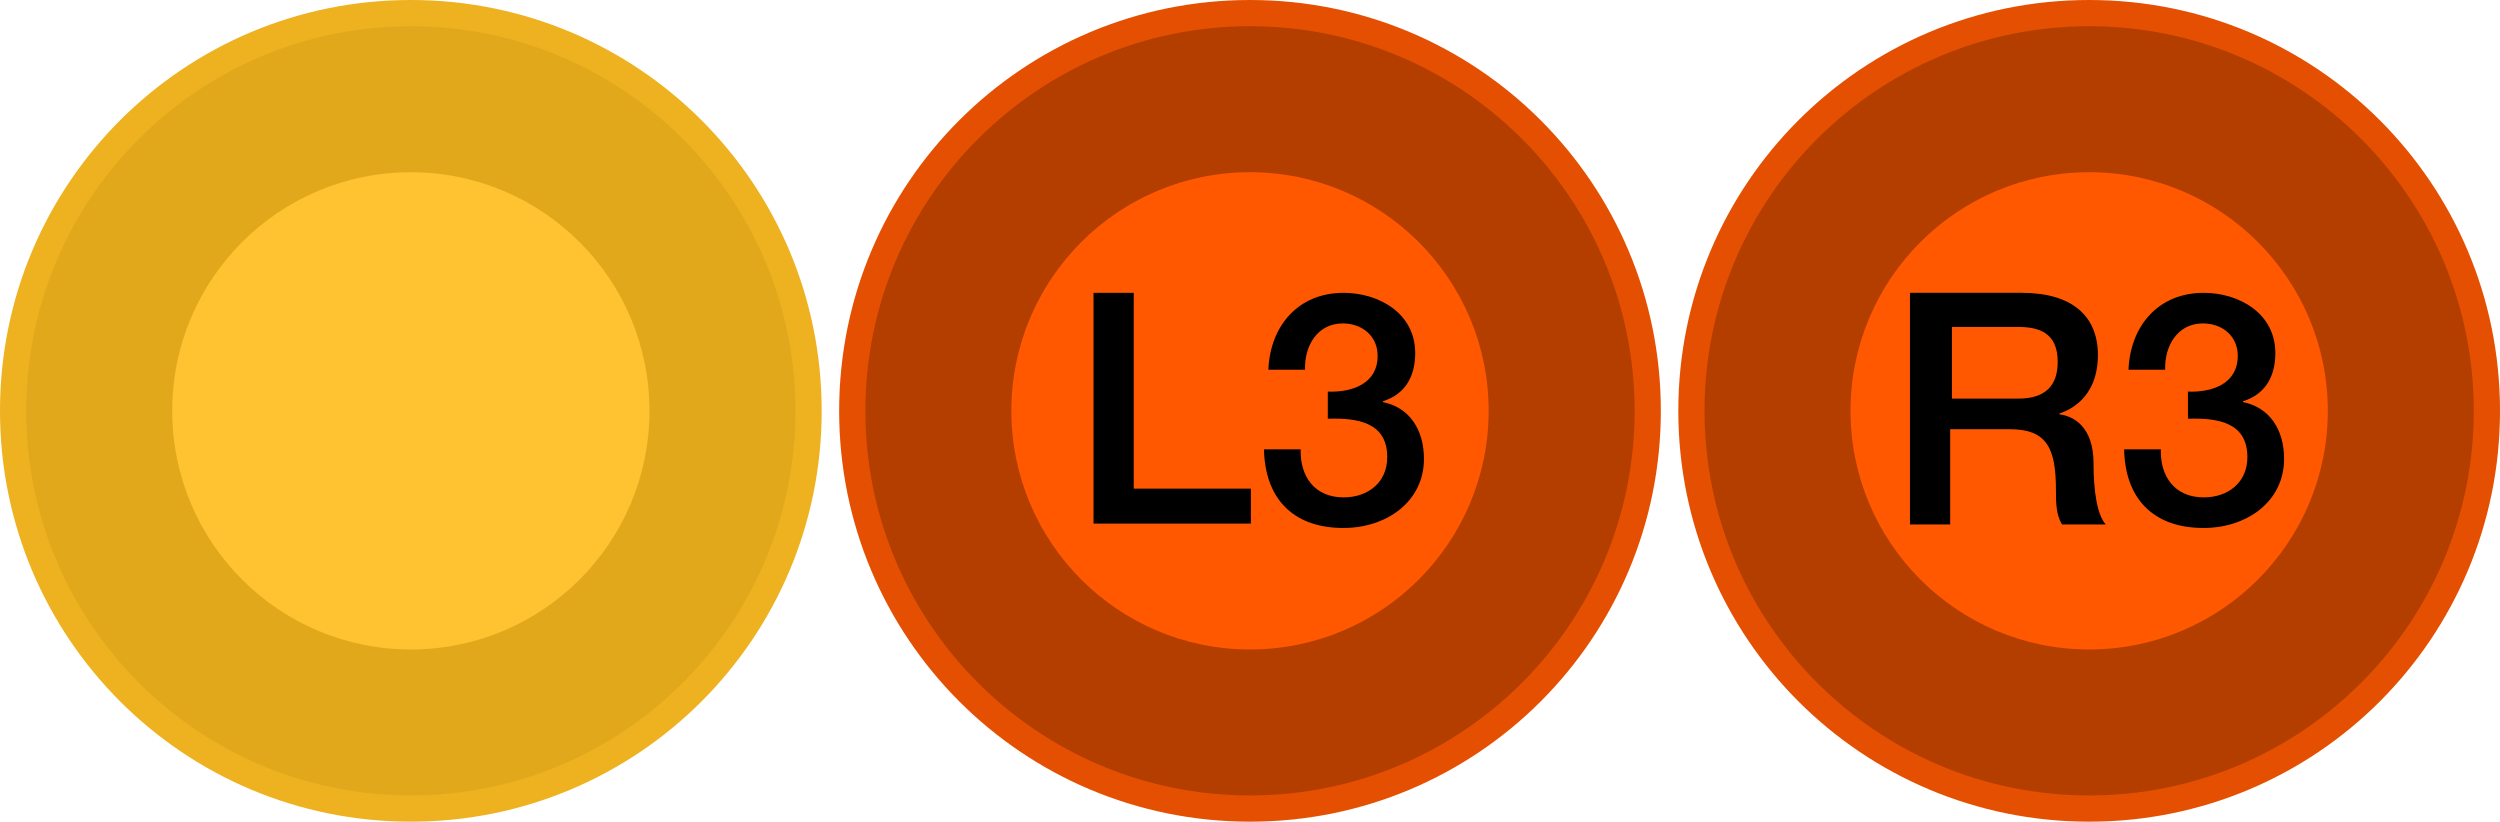
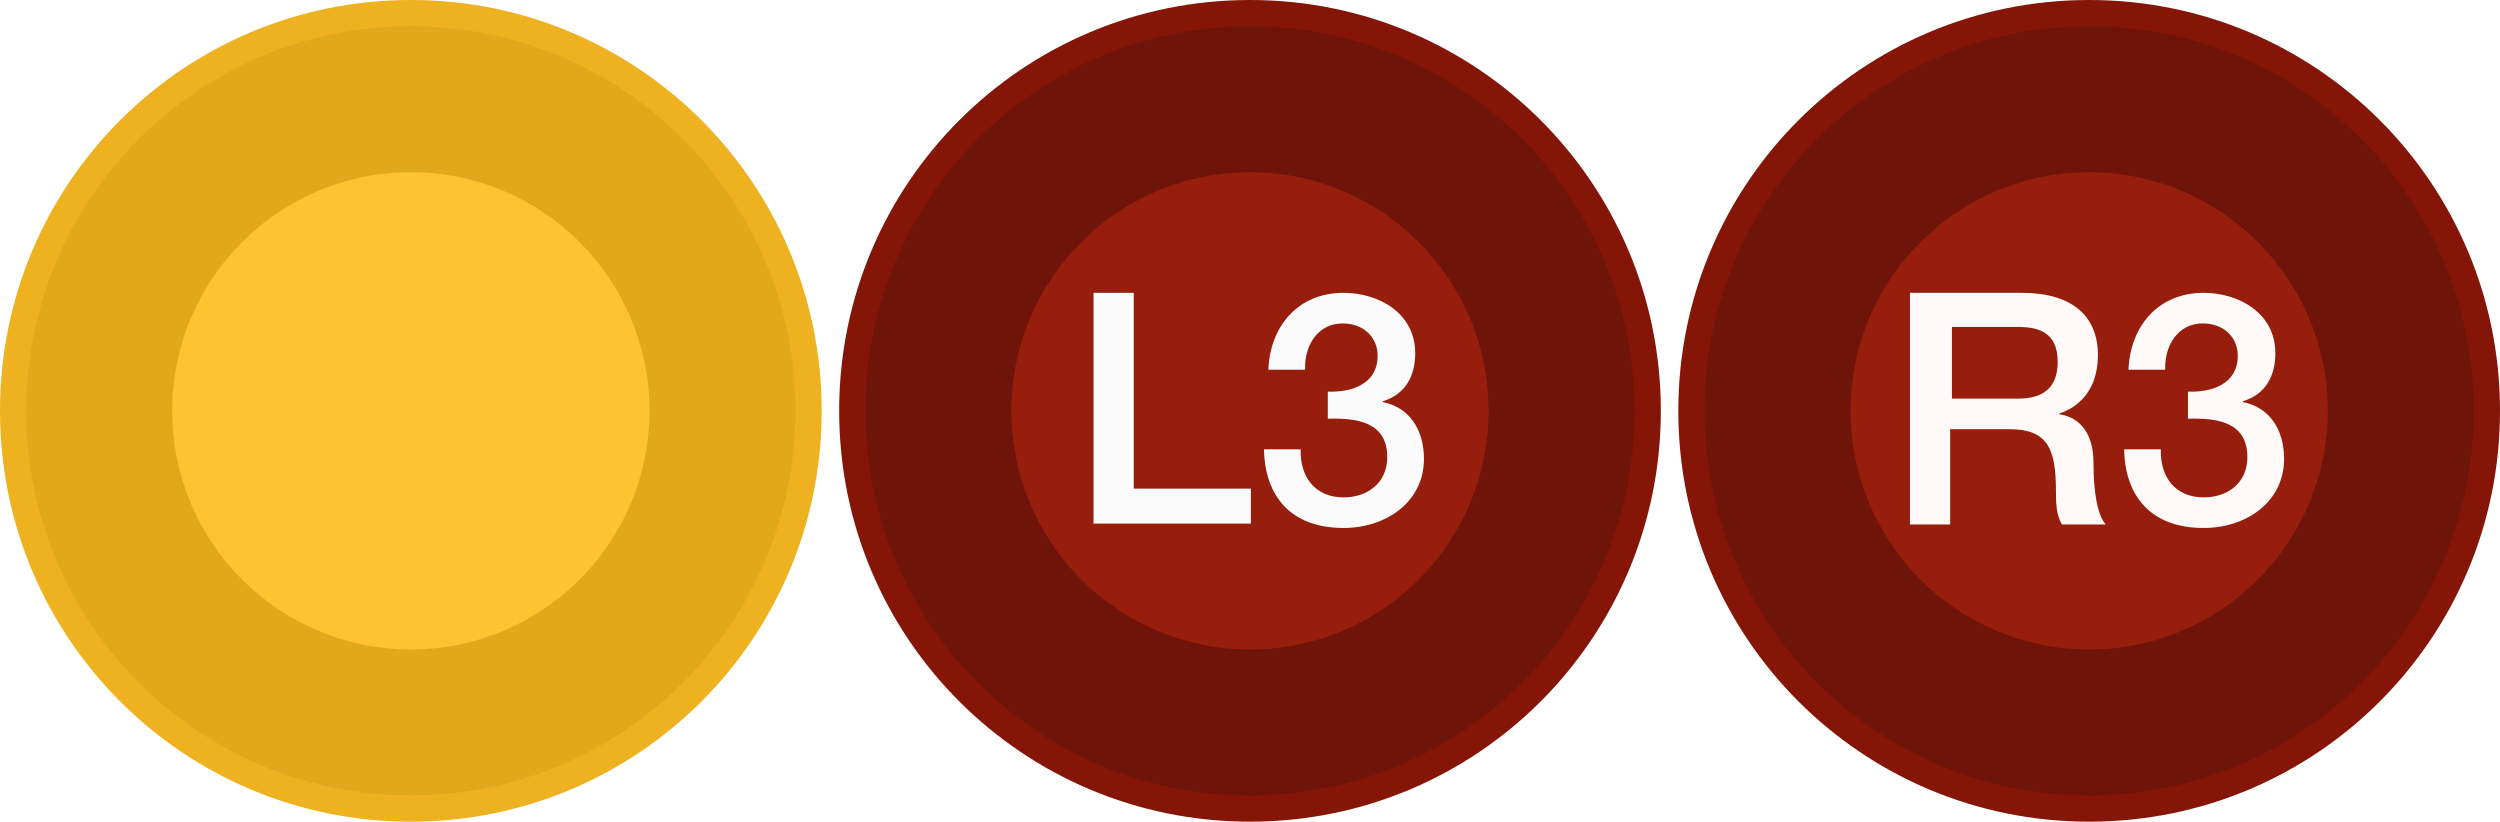
<svg xmlns="http://www.w3.org/2000/svg" version="1.1" id="Layer_1" x="0px" y="0px" width="286px" height="94px" viewBox="-816 494 286 94" style="enable-background:new -816 494 286 94;" xml:space="preserve">
  <defs id="defs6415" />
  <style type="text/css" id="style6358">
	.st0{fill:#C1272D;}
	.st1{fill:#CF2A32;}
	.st2{fill:#E02D39;}
	.st3{fill:#3ED8D2;}
	.st4{fill:#30D5CD;}
	.st5{fill:#1FD2C6;}
</style>
  <g id="g6410">
    <g id="g6372">
      <g id="g6370">
        <g id="g6366">
          <path class="st0" d="M-769,586.5c-25.1,0-45.5-20.4-45.5-45.5s20.4-45.5,45.5-45.5s45.5,20.4,45.5,45.5S-743.9,586.5-769,586.5z      " id="path6360" style="fill:#e2a81c;fill-opacity:1" />
          <g id="g6364">
            <path class="st1" d="M-769,497c24.3,0,44,19.7,44,44s-19.7,44-44,44s-44-19.7-44-44S-793.3,497-769,497 M-769,494       c-26,0-47,21-47,47s21,47,47,47s47-21,47-47S-743,494-769,494L-769,494z" id="path6362" style="fill:#eeb11f;fill-opacity:1" />
          </g>
        </g>
        <circle class="st2" cx="-769" cy="541" r="27.3" id="circle6368" style="fill:#ffc230;fill-opacity:1" />
      </g>
    </g>
    <g id="g6390">
      <g id="g6380">
-         <path class="st3" d="M-673,586.5c-25.1,0-45.5-20.4-45.5-45.5s20.4-45.5,45.5-45.5s45.5,20.4,45.5,45.5S-647.9,586.5-673,586.5z" id="path6374" style="fill:#b33e00;fill-opacity:1" />
+         <path class="st3" d="M-673,586.5c-25.1,0-45.5-20.4-45.5-45.5s20.4-45.5,45.5-45.5s45.5,20.4,45.5,45.5S-647.9,586.5-673,586.5z" id="path6374" style="fill:#6e1408;fill-opacity:1" />
        <g id="g6378">
-           <path class="st4" d="M-673,497c24.3,0,44,19.7,44,44s-19.7,44-44,44s-44-19.7-44-44S-697.3,497-673,497 M-673,494      c-26,0-47,21-47,47s21,47,47,47s47-21,47-47S-647,494-673,494L-673,494z" id="path6376" style="fill:#e54f01;fill-opacity:1" />
+           <path class="st4" d="M-673,497c24.3,0,44,19.7,44,44s-19.7,44-44,44s-44-19.7-44-44S-697.3,497-673,497 M-673,494      c-26,0-47,21-47,47s21,47,47,47s47-21,47-47S-647,494-673,494L-673,494z" id="path6376" style="fill:#851506;fill-opacity:1" />
        </g>
      </g>
-       <circle class="st5" cx="-673" cy="541" r="27.3" id="circle6382" style="fill:#ff5800;fill-opacity:1" />
+       <circle class="st5" cx="-673" cy="541" r="27.3" id="circle6382" style="fill:#971d0c;fill-opacity:1" />
      <g id="g6388">
-         <path d="M-690.9,527.5h4.6v22.4h13.4v4h-18V527.5z" id="path6384" />
-         <path d="M-664.1,538.8c2.8,0.1,5.7-0.9,5.7-4.1c0-2.2-1.7-3.7-4-3.7c-2.9,0-4.4,2.6-4.3,5.3h-4.2c0.2-5,3.4-8.8,8.6-8.8     c4,0,8.2,2.3,8.2,6.9c0,2.6-1.1,4.7-3.7,5.5v0.1c3,0.6,4.7,3.1,4.7,6.5c0,4.9-4.3,7.9-9.2,7.9c-6,0-9-3.6-9.1-9h4.2     c-0.1,3.1,1.6,5.5,4.9,5.5c2.8,0,5-1.7,5-4.6c0-4-3.4-4.5-6.8-4.4L-664.1,538.8L-664.1,538.8z" id="path6386" />
+         <path d="M-690.9,527.5h4.6v22.4h13.4v4h-18V527.5z" id="path6384" style="fill:#fbfbfb;fill-opacity:1" />
+         <path d="M-664.1,538.8c2.8,0.1,5.7-0.9,5.7-4.1c0-2.2-1.7-3.7-4-3.7c-2.9,0-4.4,2.6-4.3,5.3h-4.2c0.2-5,3.4-8.8,8.6-8.8     c4,0,8.2,2.3,8.2,6.9c0,2.6-1.1,4.7-3.7,5.5v0.1c3,0.6,4.7,3.1,4.7,6.5c0,4.9-4.3,7.9-9.2,7.9c-6,0-9-3.6-9.1-9h4.2     c-0.1,3.1,1.6,5.5,4.9,5.5c2.8,0,5-1.7,5-4.6c0-4-3.4-4.5-6.8-4.4L-664.1,538.8L-664.1,538.8z" id="path6386" style="fill:#fbfbfb;fill-opacity:1" />
      </g>
    </g>
    <g id="g6408">
      <g id="g6398">
-         <path class="st3" d="M-577,586.5c-25.1,0-45.5-20.4-45.5-45.5s20.4-45.5,45.5-45.5s45.5,20.4,45.5,45.5S-551.9,586.5-577,586.5z" id="path6392" style="fill:#b33e00;fill-opacity:1" />
+         <path class="st3" d="M-577,586.5c-25.1,0-45.5-20.4-45.5-45.5s20.4-45.5,45.5-45.5s45.5,20.4,45.5,45.5S-551.9,586.5-577,586.5z" id="path6392" style="fill:#6e1408;fill-opacity:1" />
        <g id="g6396">
-           <path class="st4" d="M-577,497c24.3,0,44,19.7,44,44s-19.7,44-44,44s-44-19.7-44-44S-601.3,497-577,497 M-577,494      c-26,0-47,21-47,47s21,47,47,47s47-21,47-47S-551,494-577,494L-577,494z" id="path6394" style="fill:#e54f01;fill-opacity:1" />
+           <path class="st4" d="M-577,497c24.3,0,44,19.7,44,44s-19.7,44-44,44s-44-19.7-44-44S-601.3,497-577,497 M-577,494      c-26,0-47,21-47,47s21,47,47,47s47-21,47-47S-551,494-577,494L-577,494z" id="path6394" style="fill:#851506;fill-opacity:1" />
        </g>
      </g>
-       <circle class="st5" cx="-577" cy="541" r="27.3" id="circle6400" style="fill:#ff5800;fill-opacity:1" />
+       <circle class="st5" cx="-577" cy="541" r="27.3" id="circle6400" style="fill:#971d0c;fill-opacity:1" />
      <g id="g6406">
-         <path d="M-597.3,527.5h12.6c5.8,0,8.7,2.7,8.7,7.1c0,5.1-3.5,6.4-4.4,6.7v0.1c1.6,0.2,3.9,1.4,3.9,5.6c0,3.1,0.4,5.9,1.4,7h-5     c-0.7-1.1-0.7-2.6-0.7-3.9c0-4.8-1-7-5.3-7h-6.8V554h-4.6v-26.5H-597.3z M-592.7,539.6h7.6c3,0,4.5-1.4,4.5-4.2     c0-3.4-2.2-4-4.6-4h-7.5V539.6z" id="path6402" />
-         <path d="M-565.7,538.8c2.8,0.1,5.7-0.9,5.7-4.1c0-2.2-1.7-3.7-4-3.7c-2.9,0-4.4,2.6-4.3,5.3h-4.2c0.2-5,3.4-8.8,8.6-8.8     c4,0,8.2,2.3,8.2,6.9c0,2.6-1.1,4.7-3.7,5.5v0.1c3,0.6,4.7,3.1,4.7,6.5c0,4.9-4.3,7.9-9.2,7.9c-6,0-9-3.6-9.1-9h4.2     c-0.1,3.1,1.6,5.5,4.9,5.5c2.8,0,5-1.7,5-4.6c0-4-3.4-4.5-6.8-4.4L-565.7,538.8L-565.7,538.8z" id="path6404" />
+         <path d="M-597.3,527.5h12.6c5.8,0,8.7,2.7,8.7,7.1c0,5.1-3.5,6.4-4.4,6.7v0.1c1.6,0.2,3.9,1.4,3.9,5.6c0,3.1,0.4,5.9,1.4,7h-5     c-0.7-1.1-0.7-2.6-0.7-3.9c0-4.8-1-7-5.3-7h-6.8V554h-4.6v-26.5H-597.3z M-592.7,539.6h7.6c3,0,4.5-1.4,4.5-4.2     c0-3.4-2.2-4-4.6-4h-7.5V539.6z" id="path6402" style="fill:#fff9f8;fill-opacity:1" />
+         <path d="M-565.7,538.8c2.8,0.1,5.7-0.9,5.7-4.1c0-2.2-1.7-3.7-4-3.7c-2.9,0-4.4,2.6-4.3,5.3h-4.2c0.2-5,3.4-8.8,8.6-8.8     c4,0,8.2,2.3,8.2,6.9c0,2.6-1.1,4.7-3.7,5.5v0.1c3,0.6,4.7,3.1,4.7,6.5c0,4.9-4.3,7.9-9.2,7.9c-6,0-9-3.6-9.1-9h4.2     c-0.1,3.1,1.6,5.5,4.9,5.5c2.8,0,5-1.7,5-4.6c0-4-3.4-4.5-6.8-4.4L-565.7,538.8L-565.7,538.8z" id="path6404" style="fill:#fff9f8;fill-opacity:1" />
      </g>
    </g>
  </g>
</svg>
